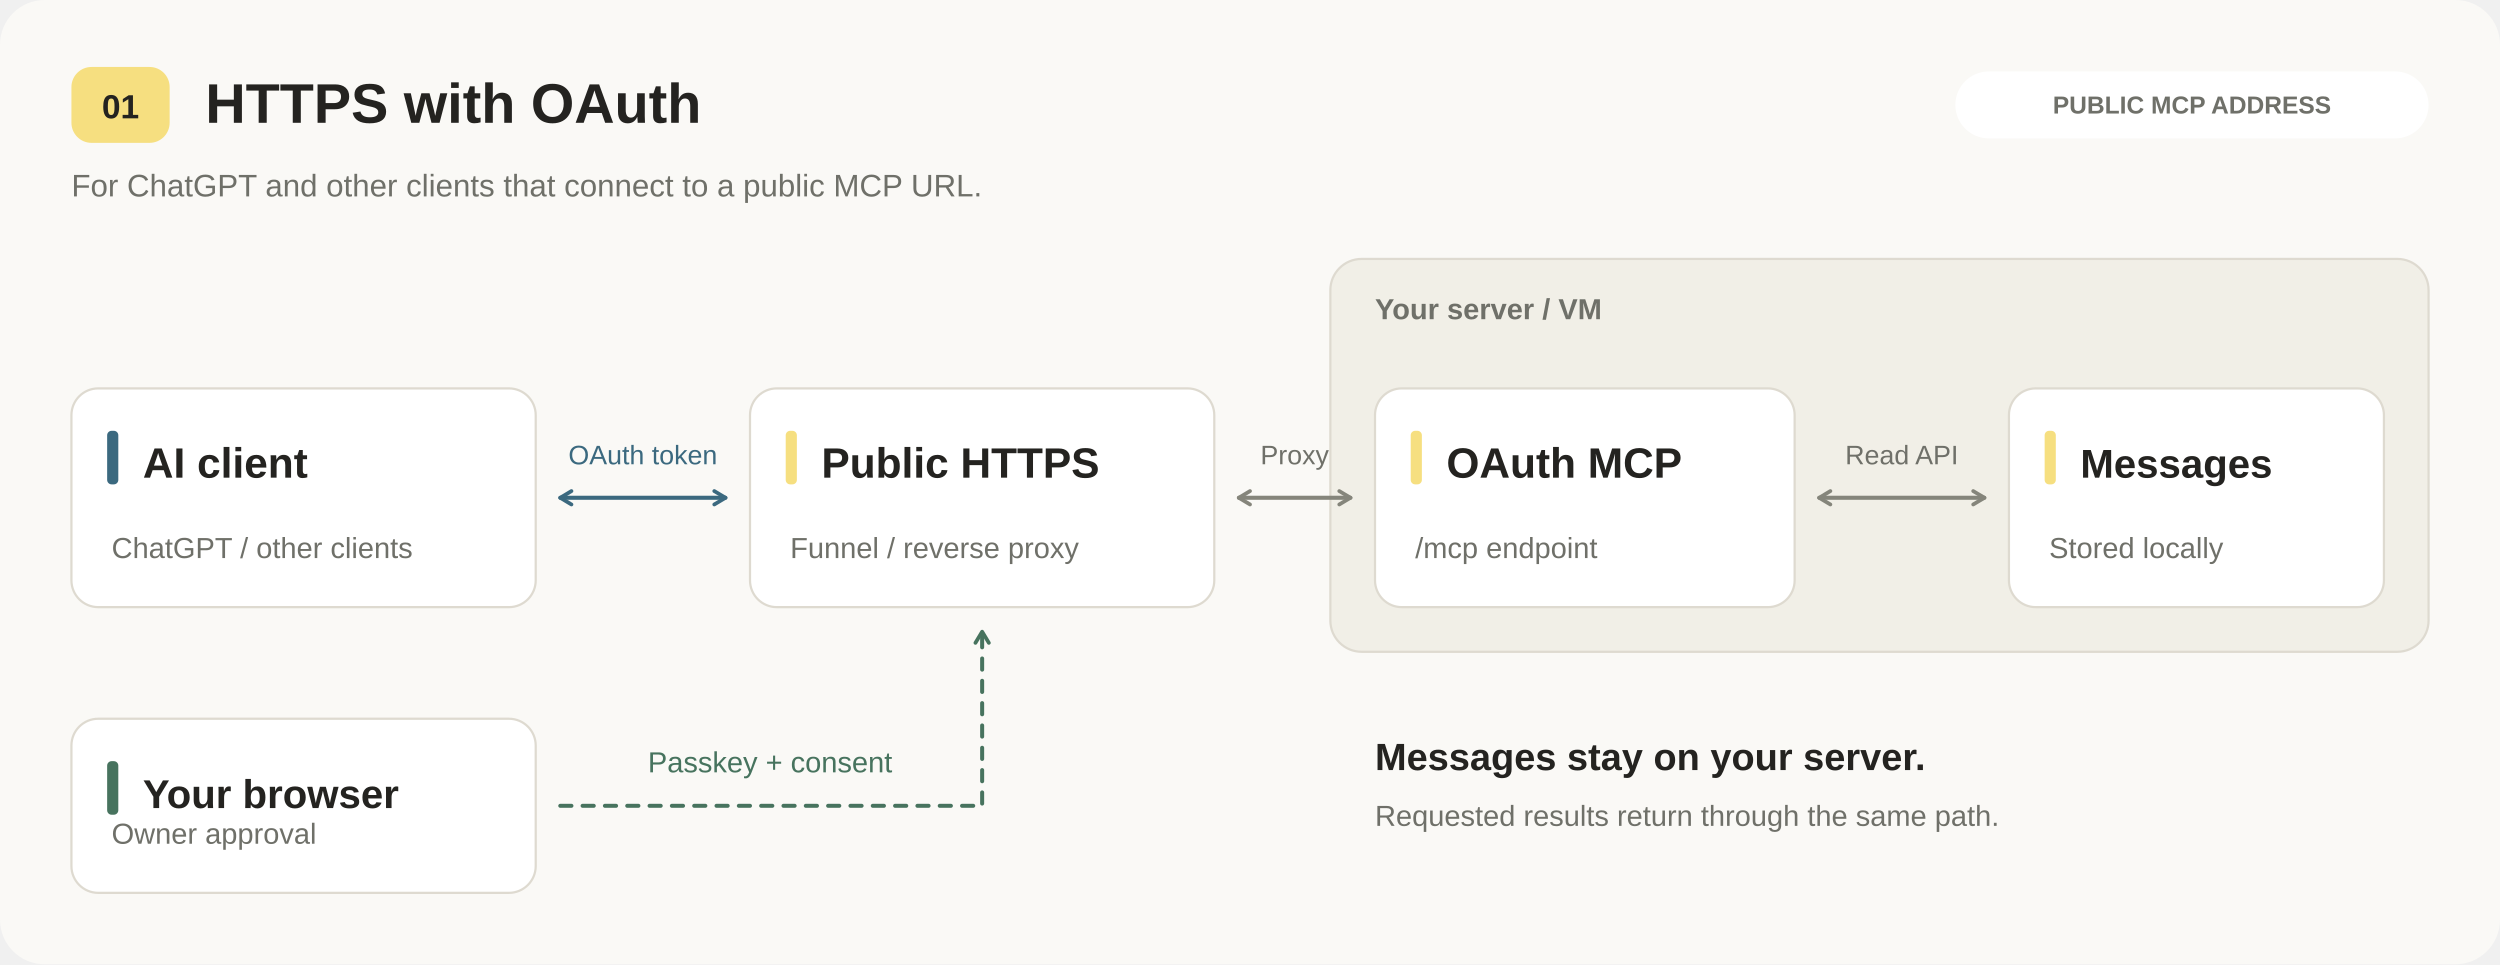
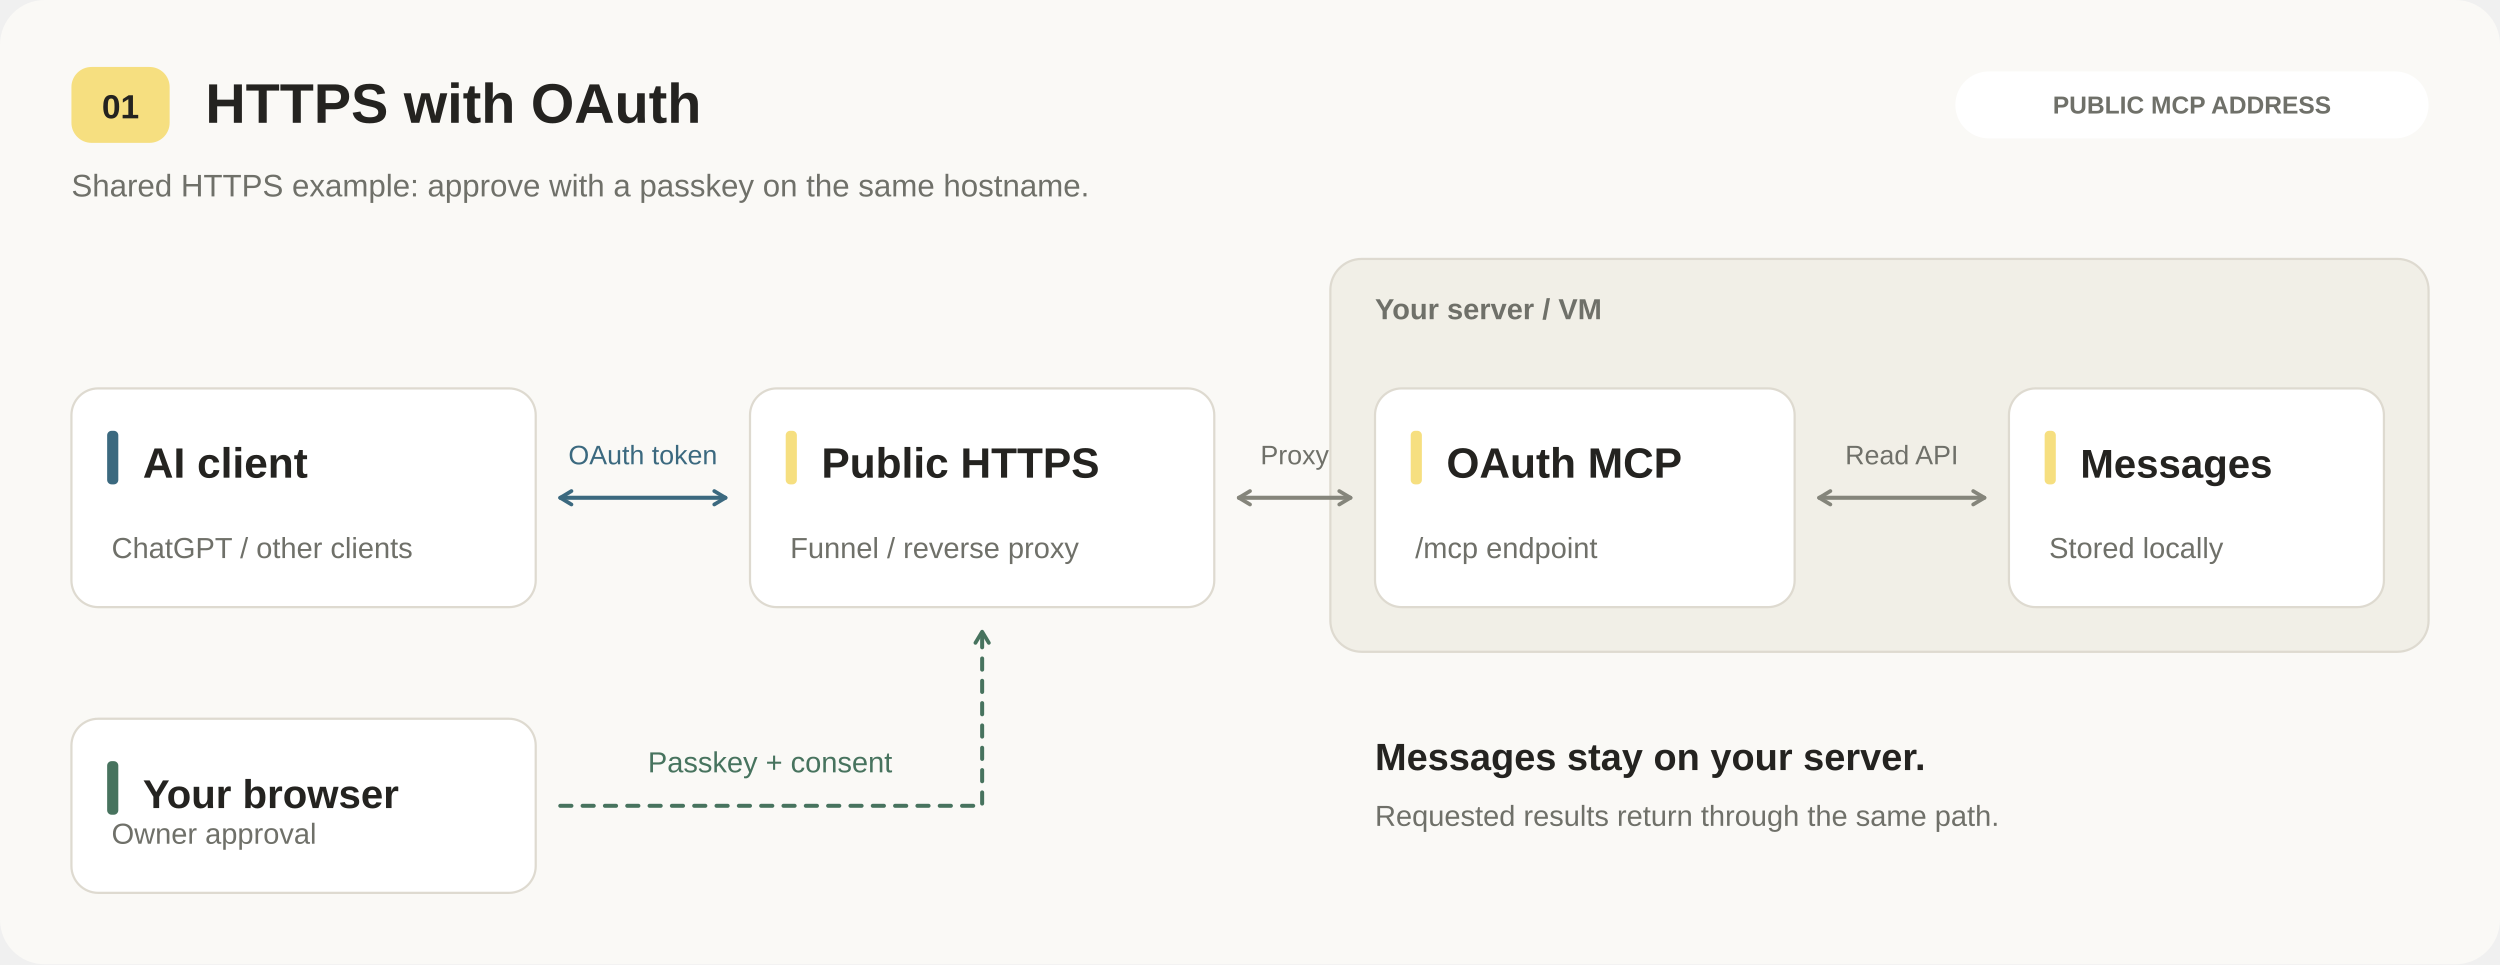
<svg xmlns="http://www.w3.org/2000/svg" width="1120" height="432" viewBox="0 0 1120 432" role="img" aria-labelledby="title desc">
  <defs>
    <marker id="arrow-line" markerWidth="9" markerHeight="9" refX="7" refY="4.5" orient="auto-start-reverse" markerUnits="userSpaceOnUse">
      <path d="M2 1.5 7 4.5 2 7.5" fill="none" stroke="#85857b" stroke-width="1.7" stroke-linecap="round" stroke-linejoin="round" />
    </marker>
    <marker id="arrow-blue" markerWidth="9" markerHeight="9" refX="7" refY="4.5" orient="auto-start-reverse" markerUnits="userSpaceOnUse">
      <path d="M2 1.5 7 4.5 2 7.5" fill="none" stroke="#3b697f" stroke-width="1.7" stroke-linecap="round" stroke-linejoin="round" />
    </marker>
    <marker id="arrow-goldink" markerWidth="9" markerHeight="9" refX="7" refY="4.5" orient="auto-start-reverse" markerUnits="userSpaceOnUse">
      <path d="M2 1.5 7 4.5 2 7.5" fill="none" stroke="#8c691e" stroke-width="1.7" stroke-linecap="round" stroke-linejoin="round" />
    </marker>
    <marker id="arrow-green" markerWidth="9" markerHeight="9" refX="7" refY="4.5" orient="auto-start-reverse" markerUnits="userSpaceOnUse">
      <path d="M2 1.5 7 4.5 2 7.5" fill="none" stroke="#47735e" stroke-width="1.7" stroke-linecap="round" stroke-linejoin="round" />
    </marker>
  </defs>
  <rect x="0" y="0" width="1120" height="432" rx="20" fill="#faf9f6" stroke="none" />
  <rect x="32" y="30" width="44" height="34" rx="9" fill="#f6df80" stroke="none" />
  <text x="54" y="53" font-family="-apple-system,BlinkMacSystemFont,'Segoe UI',Arial,sans-serif" font-size="15" font-weight="700" fill="#242320" text-anchor="middle">01</text>
  <text x="92" y="55" font-family="-apple-system,BlinkMacSystemFont,'Segoe UI',Arial,sans-serif" font-size="25" font-weight="650" fill="#242320" text-anchor="start">HTTPS with OAuth</text>
-   <text x="32" y="88" font-family="-apple-system,BlinkMacSystemFont,'Segoe UI',Arial,sans-serif" font-size="14" font-weight="400" fill="#6f7069" text-anchor="start">For ChatGPT and other clients that connect to a public MCP URL.</text>
+   <text x="32" y="88" font-family="-apple-system,BlinkMacSystemFont,'Segoe UI',Arial,sans-serif" font-size="14" font-weight="400" fill="#6f7069" text-anchor="start">Shared HTTPS example: approve with a passkey on the same hostname.</text>
  <rect x="876" y="32" width="212" height="30" rx="15.0" fill="#ffffff" stroke="none" />
  <text x="982.0" y="50.85" font-family="-apple-system,BlinkMacSystemFont,'Segoe UI',Arial,sans-serif" font-size="11" font-weight="600" fill="#6f7069" text-anchor="middle">PUBLIC MCP ADDRESS</text>
  <rect x="596" y="116" width="492" height="176" rx="14" fill="#f1efe7" stroke="#dedad0" />
  <text x="616" y="143" font-family="-apple-system,BlinkMacSystemFont,'Segoe UI',Arial,sans-serif" font-size="13" font-weight="600" fill="#6f7069" text-anchor="start">Your server / VM</text>
  <rect x="32" y="174" width="208" height="98" rx="12" fill="#ffffff" stroke="#dedad0" />
  <rect x="48" y="193" width="5" height="24" rx="2" fill="#3b697f" stroke="none" />
  <text x="64" y="214" font-family="-apple-system,BlinkMacSystemFont,'Segoe UI',Arial,sans-serif" font-size="19" font-weight="600" fill="#242320" text-anchor="start">AI client</text>
  <text x="50" y="250" font-family="-apple-system,BlinkMacSystemFont,'Segoe UI',Arial,sans-serif" font-size="13" font-weight="400" fill="#6f7069" text-anchor="start">ChatGPT / other clients</text>
  <rect x="336" y="174" width="208" height="98" rx="12" fill="#ffffff" stroke="#dedad0" />
  <rect x="352" y="193" width="5" height="24" rx="2" fill="#f6df80" stroke="none" />
  <text x="368" y="214" font-family="-apple-system,BlinkMacSystemFont,'Segoe UI',Arial,sans-serif" font-size="19" font-weight="600" fill="#242320" text-anchor="start">Public HTTPS</text>
  <text x="354" y="250" font-family="-apple-system,BlinkMacSystemFont,'Segoe UI',Arial,sans-serif" font-size="13" font-weight="400" fill="#6f7069" text-anchor="start">Funnel / reverse proxy</text>
  <rect x="616" y="174" width="188" height="98" rx="12" fill="#ffffff" stroke="#dedad0" />
  <rect x="632" y="193" width="5" height="24" rx="2" fill="#f6df80" stroke="none" />
  <text x="648" y="214" font-family="-apple-system,BlinkMacSystemFont,'Segoe UI',Arial,sans-serif" font-size="19" font-weight="600" fill="#242320" text-anchor="start">OAuth MCP</text>
  <text x="634" y="250" font-family="-apple-system,BlinkMacSystemFont,'Segoe UI',Arial,sans-serif" font-size="13" font-weight="400" fill="#6f7069" text-anchor="start">/mcp endpoint</text>
  <rect x="900" y="174" width="168" height="98" rx="12" fill="#ffffff" stroke="#dedad0" />
  <rect x="916" y="193" width="5" height="24" rx="2" fill="#f6df80" stroke="none" />
  <text x="932" y="214" font-family="-apple-system,BlinkMacSystemFont,'Segoe UI',Arial,sans-serif" font-size="18" font-weight="600" fill="#242320" text-anchor="start">Messages</text>
  <text x="918" y="250" font-family="-apple-system,BlinkMacSystemFont,'Segoe UI',Arial,sans-serif" font-size="13" font-weight="400" fill="#6f7069" text-anchor="start">Stored locally</text>
  <path d="M251 223 L325 223" fill="none" stroke="#3b697f" stroke-width="1.8" stroke-linecap="round" stroke-linejoin="round" marker-start="url(#arrow-blue)" marker-end="url(#arrow-blue)" />
  <text x="288" y="208" font-family="-apple-system,BlinkMacSystemFont,'Segoe UI',Arial,sans-serif" font-size="12" font-weight="400" fill="#3b697f" text-anchor="middle">OAuth token</text>
  <path d="M555 223 L605 223" fill="none" stroke="#85857b" stroke-width="1.8" stroke-linecap="round" stroke-linejoin="round" marker-start="url(#arrow-line)" marker-end="url(#arrow-line)" />
  <text x="580" y="208" font-family="-apple-system,BlinkMacSystemFont,'Segoe UI',Arial,sans-serif" font-size="12" font-weight="400" fill="#6f7069" text-anchor="middle">Proxy</text>
  <path d="M815 223 L889 223" fill="none" stroke="#85857b" stroke-width="1.8" stroke-linecap="round" stroke-linejoin="round" marker-start="url(#arrow-line)" marker-end="url(#arrow-line)" />
  <text x="852" y="208" font-family="-apple-system,BlinkMacSystemFont,'Segoe UI',Arial,sans-serif" font-size="12" font-weight="400" fill="#6f7069" text-anchor="middle">Read API</text>
  <rect x="32" y="322" width="208" height="78" rx="12" fill="#ffffff" stroke="#dedad0" />
  <rect x="48" y="341" width="5" height="24" rx="2" fill="#47735e" stroke="none" />
  <text x="64" y="362" font-family="-apple-system,BlinkMacSystemFont,'Segoe UI',Arial,sans-serif" font-size="18" font-weight="600" fill="#242320" text-anchor="start">Your browser</text>
  <text x="50" y="378" font-family="-apple-system,BlinkMacSystemFont,'Segoe UI',Arial,sans-serif" font-size="13" font-weight="400" fill="#6f7069" text-anchor="start">Owner approval</text>
  <path d="M251 361 L440 361 L440 283" fill="none" stroke="#47735e" stroke-width="1.8" stroke-linecap="round" stroke-linejoin="round" stroke-dasharray="5 5" marker-end="url(#arrow-green)" />
  <text x="345" y="346" font-family="-apple-system,BlinkMacSystemFont,'Segoe UI',Arial,sans-serif" font-size="13" font-weight="400" fill="#47735e" text-anchor="middle">Passkey + consent</text>
  <text x="616" y="345" font-family="-apple-system,BlinkMacSystemFont,'Segoe UI',Arial,sans-serif" font-size="17" font-weight="600" fill="#242320" text-anchor="start">Messages stay on your server.</text>
  <text x="616" y="370" font-family="-apple-system,BlinkMacSystemFont,'Segoe UI',Arial,sans-serif" font-size="13" font-weight="400" fill="#6f7069" text-anchor="start">Requested results return through the same path.</text>
</svg>
